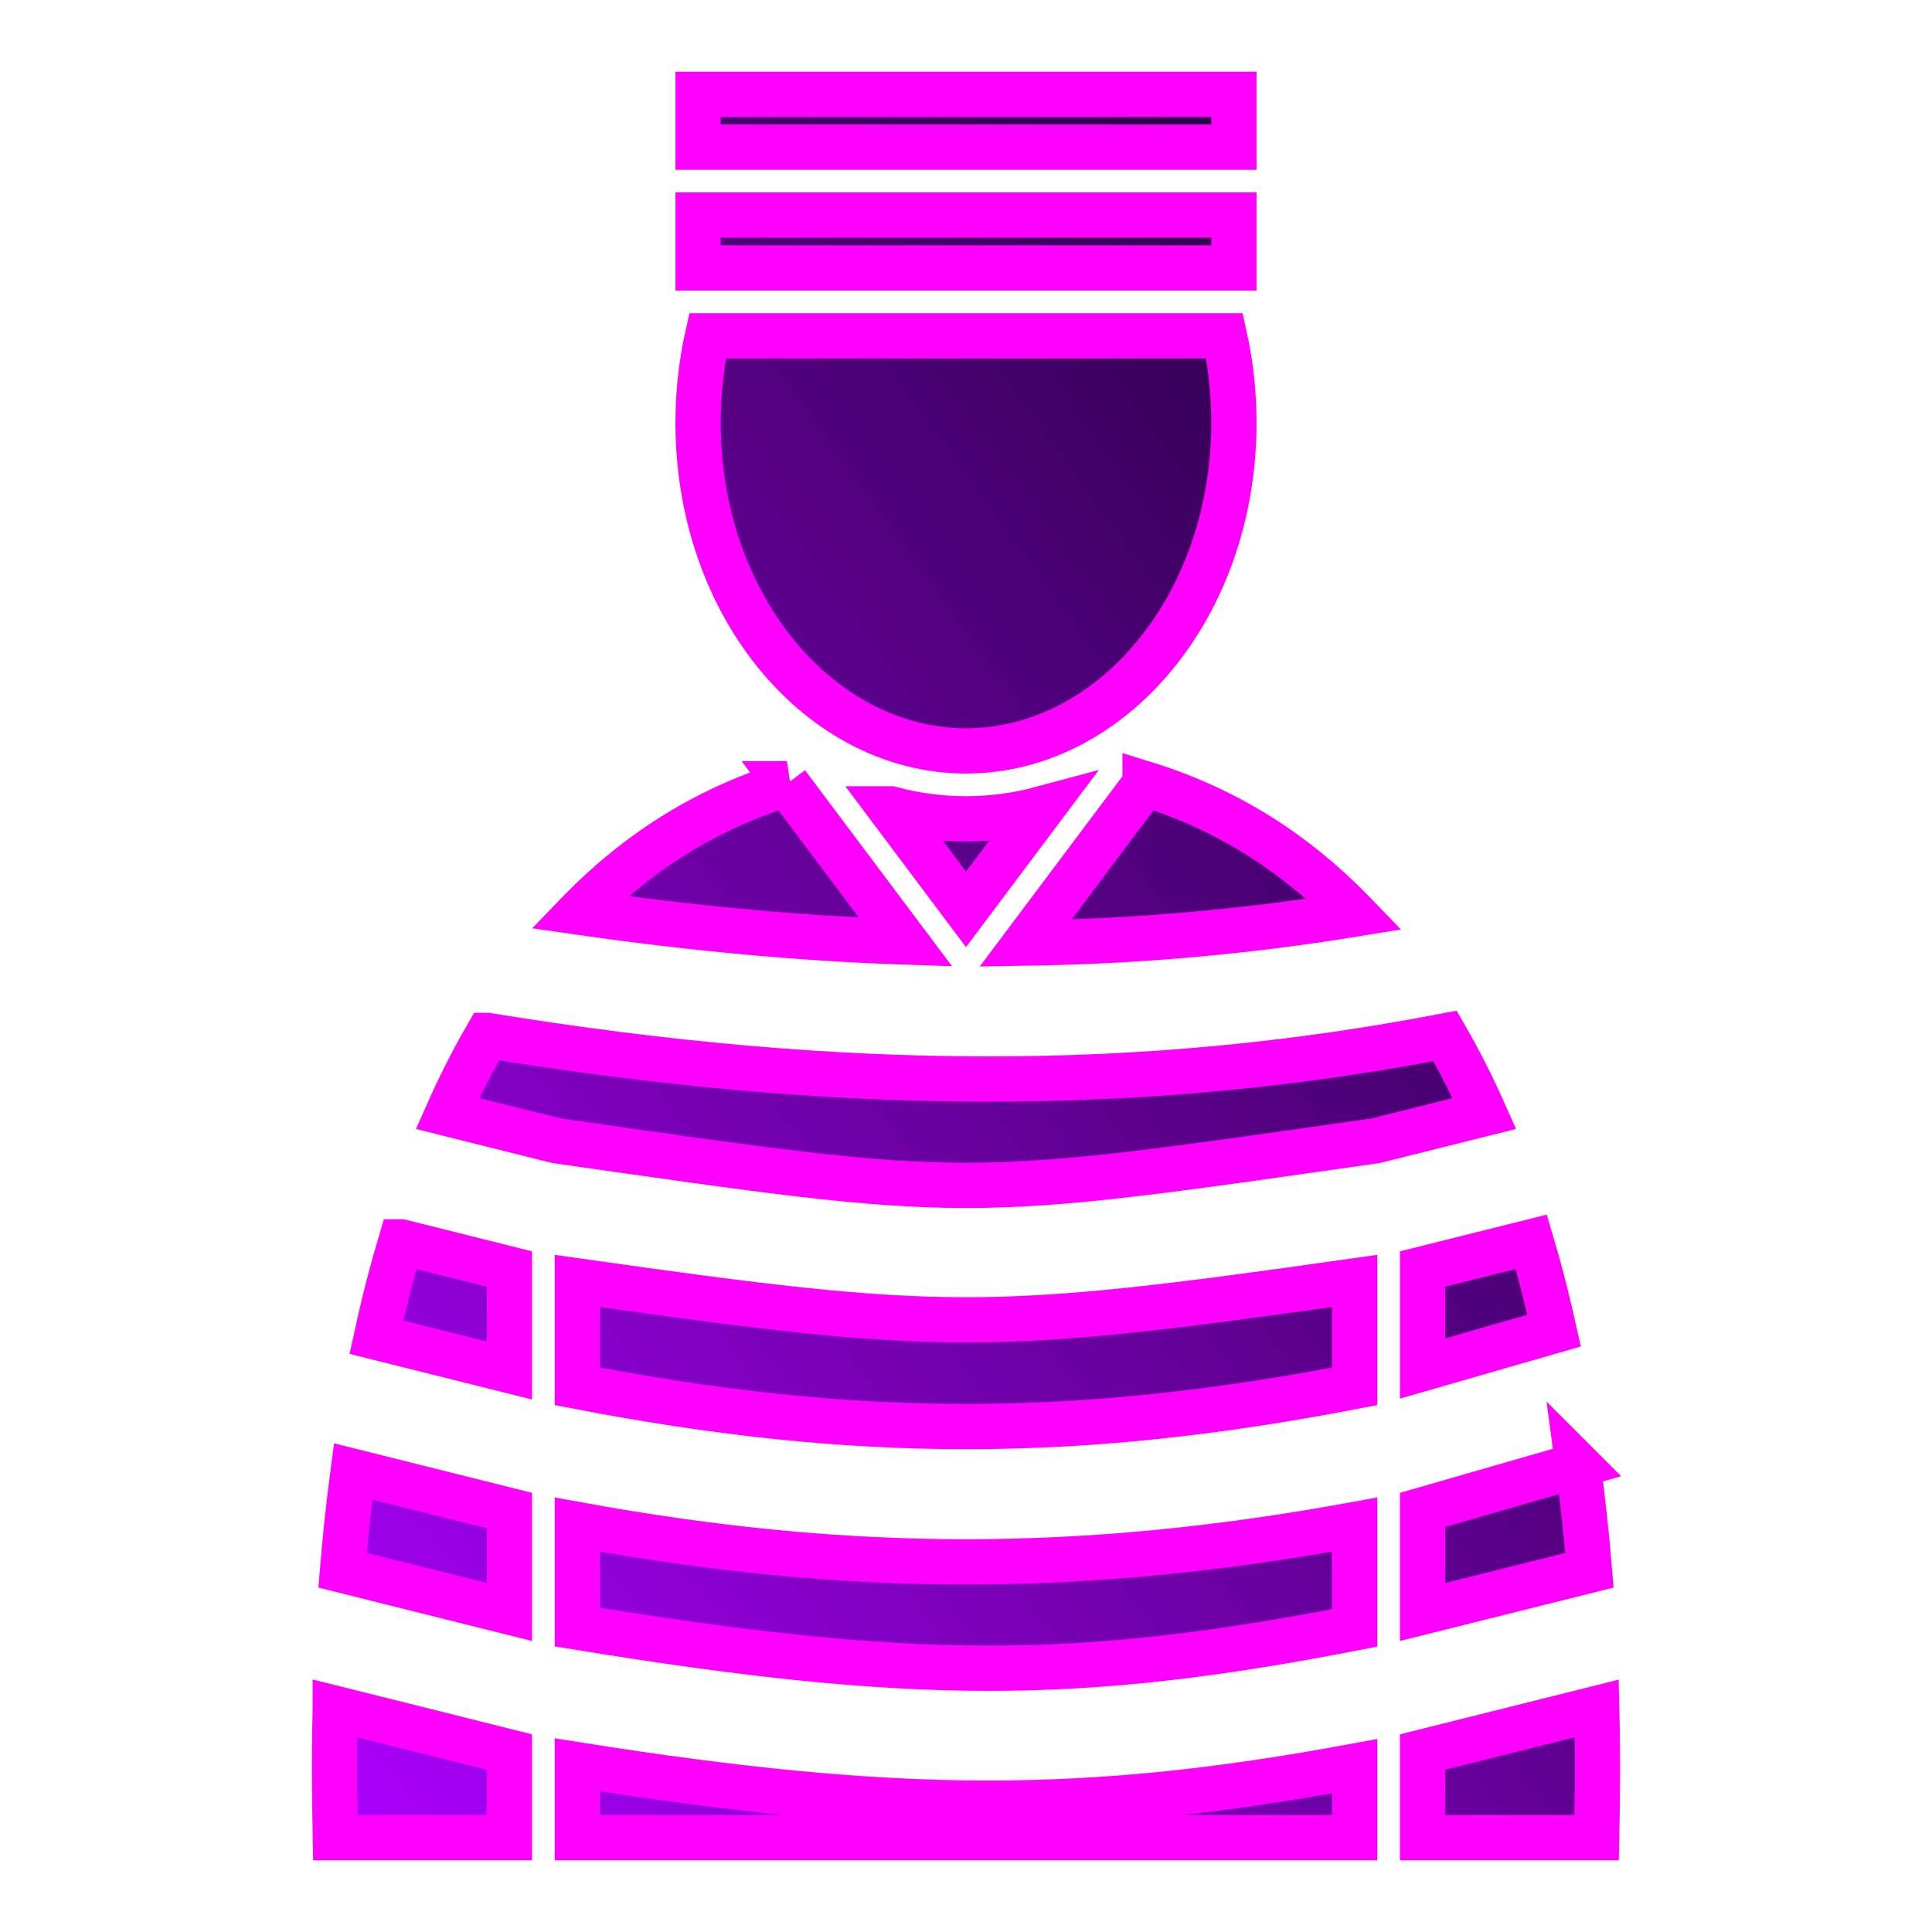
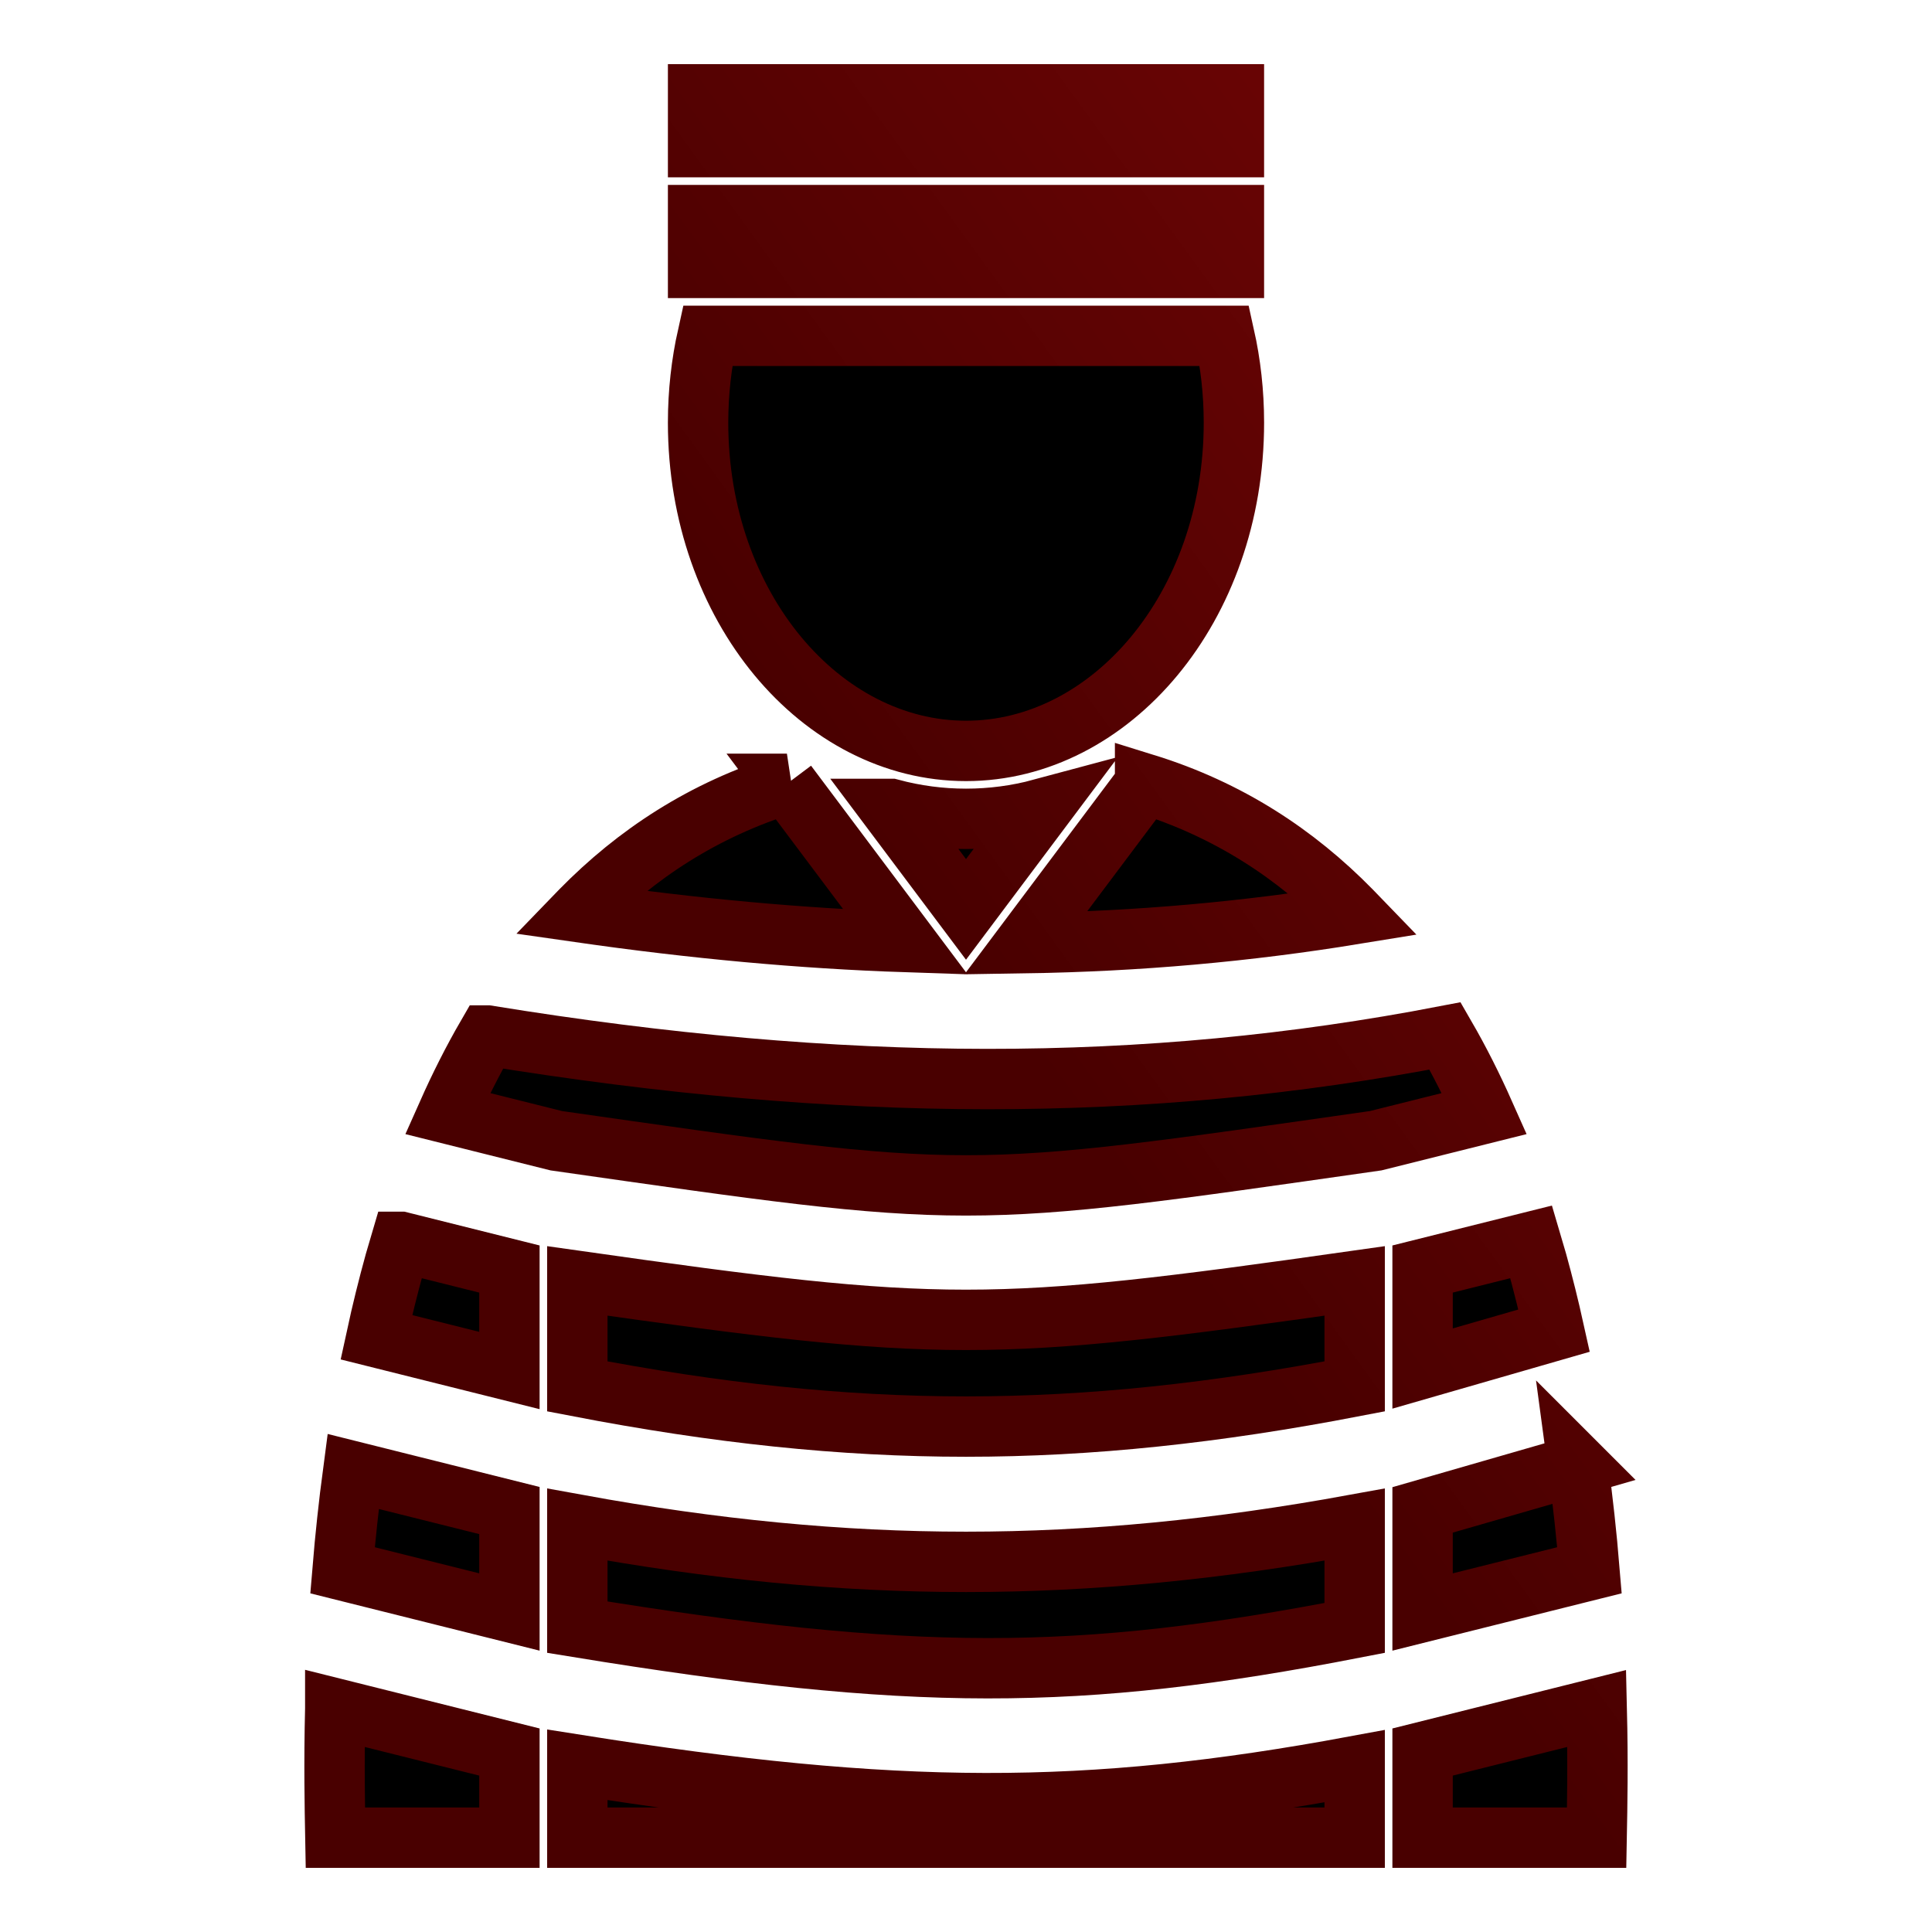
<svg xmlns="http://www.w3.org/2000/svg" viewBox="0 0 512 512" style="height: 512px; width: 512px;">
  <defs>
-     <linearGradient x1="0" x2="1" y1="1" y2="0" id="delapouite-convict-gradient-1">
-       <stop offset="0%" stop-color="#ac00ff" stop-opacity="1" />
-       <stop offset="100%" stop-color="#140026" stop-opacity="1" />
+     <linearGradient x1="0" x2="1" y1="1" y2="0" id="bg-gradient">
+       <stop offset="50%" stop-color="#000000" stop-opacity="1" />
+       <stop offset="100%" stop-color="#000000" stop-opacity="1" />
+     </linearGradient>
+     <linearGradient x1="0" x2="1" y1="1" y2="0" id="stroke-gradient">
+       <stop offset="50%" stop-color="#490000" stop-opacity="1" />
+       <stop offset="100%" stop-color="#730606" stop-opacity="1" />
    </linearGradient>
  </defs>
  <g class="" transform="translate(0,0)" style="">
-     <path d="M185 25v14h142V25H185zm0 32v14h142V57H185zm2.512 32c-1.626 7.3-2.512 15-2.512 23 0 48.966 32.654 87 71 87s71-38.034 71-87c0-8-.886-15.7-2.512-23H187.512zm21.027 118.72c-22.123 6.853-39.915 18.596-54.614 33.583-.142.145-.28.294-.422.44 30.324 4.354 58.944 6.987 86.484 7.907l-31.45-41.93zm94.92 0l-31.667 42.223c29.804-.46 58.58-3.033 87.186-7.697-.304-.314-.6-.633-.906-.943-14.7-14.987-32.49-26.73-54.613-33.584zm-67.437 6.645L256 241.002l19.977-26.637A76.84 76.84 0 0 1 256 217a76.84 76.84 0 0 1-19.977-2.635zm-106.914 60.05c-3.84 6.633-7.324 13.557-10.493 20.685l28.81 7.203c110.47 15.786 106.675 15.786 217.147 0l28.81-7.203c-3.15-7.085-6.61-13.97-10.423-20.565-79.61 15.326-159.822 15.182-253.85-.12zm-22.905 54.69a326.24 326.24 0 0 0-1.533 5.303 362.76 362.76 0 0 0-4.926 19.975L135 363.195v-26.89l-28.795-7.2zm299.59 0l-28.795 7.2v26.37l34.857-10.048a360.236 360.236 0 0 0-4.53-18.22 326.34 326.34 0 0 0-1.532-5.302zM153 339.46v27.95c73.738 14.2 132.264 14.196 206-.004V339.46c-96.875 13.752-109.125 13.752-206 0zm265.188 48.806L377 400.14v27.055l44.227-11.056a528.943 528.943 0 0 0-3.04-27.874zM93.59 389.95a531.613 531.613 0 0 0-2.817 26.19L135 427.194v-26.89L93.59 389.95zM153 404.04v27.173c88.597 14.452 132.463 14.508 206 .205v-27.38c-72.118 13.164-133.882 13.164-206 0zm-64.152 48.726c-.356 14.784-.125 26.056.027 34.234H135v-22.695l-46.152-11.54zm334.304 0L377 464.306V487h46.125c.152-8.178.383-19.45.027-34.234zM153 467.696V487h206v-18.94c-71.098 13.194-121.477 13.04-206-.365z" fill="url(#delapouite-convict-gradient-1)" stroke="#ff00ff" stroke-opacity="1" stroke-width="12" />
+     <path d="M185 25v14h142V25H185zm0 32v14h142V57H185zm2.512 32c-1.626 7.3-2.512 15-2.512 23 0 48.966 32.654 87 71 87s71-38.034 71-87c0-8-.886-15.7-2.512-23H187.512zm21.027 118.72c-22.123 6.853-39.915 18.596-54.614 33.583-.142.145-.28.294-.422.44 30.324 4.354 58.944 6.987 86.484 7.907l-31.45-41.93zm94.92 0l-31.667 42.223c29.804-.46 58.58-3.033 87.186-7.697-.304-.314-.6-.633-.906-.943-14.7-14.987-32.49-26.73-54.613-33.584zm-67.437 6.645L256 241.002l19.977-26.637A76.84 76.84 0 0 1 256 217a76.84 76.84 0 0 1-19.977-2.635zm-106.914 60.05c-3.84 6.633-7.324 13.557-10.493 20.685l28.81 7.203c110.47 15.786 106.675 15.786 217.147 0l28.81-7.203c-3.15-7.085-6.61-13.97-10.423-20.565-79.61 15.326-159.822 15.182-253.85-.12zm-22.905 54.69a326.24 326.24 0 0 0-1.533 5.303 362.76 362.76 0 0 0-4.926 19.975L135 363.195v-26.89l-28.795-7.2zm299.59 0l-28.795 7.2v26.37l34.857-10.048a360.236 360.236 0 0 0-4.53-18.22 326.34 326.34 0 0 0-1.532-5.302zM153 339.46v27.95c73.738 14.2 132.264 14.196 206-.004V339.46c-96.875 13.752-109.125 13.752-206 0zm265.188 48.806L377 400.14v27.055l44.227-11.056a528.943 528.943 0 0 0-3.04-27.874zM93.59 389.95a531.613 531.613 0 0 0-2.817 26.19L135 427.194v-26.89L93.59 389.95zM153 404.04v27.173c88.597 14.452 132.463 14.508 206 .205v-27.38c-72.118 13.164-133.882 13.164-206 0zm-64.152 48.726c-.356 14.784-.125 26.056.027 34.234H135v-22.695l-46.152-11.54zm334.304 0L377 464.306V487h46.125c.152-8.178.383-19.45.027-34.234zM153 467.696V487h206v-18.94c-71.098 13.194-121.477 13.04-206-.365z" fill="url(#bg-gradient)" stroke="url(#stroke-gradient)" stroke-opacity="1" stroke-width="16" />
  </g>
</svg>
